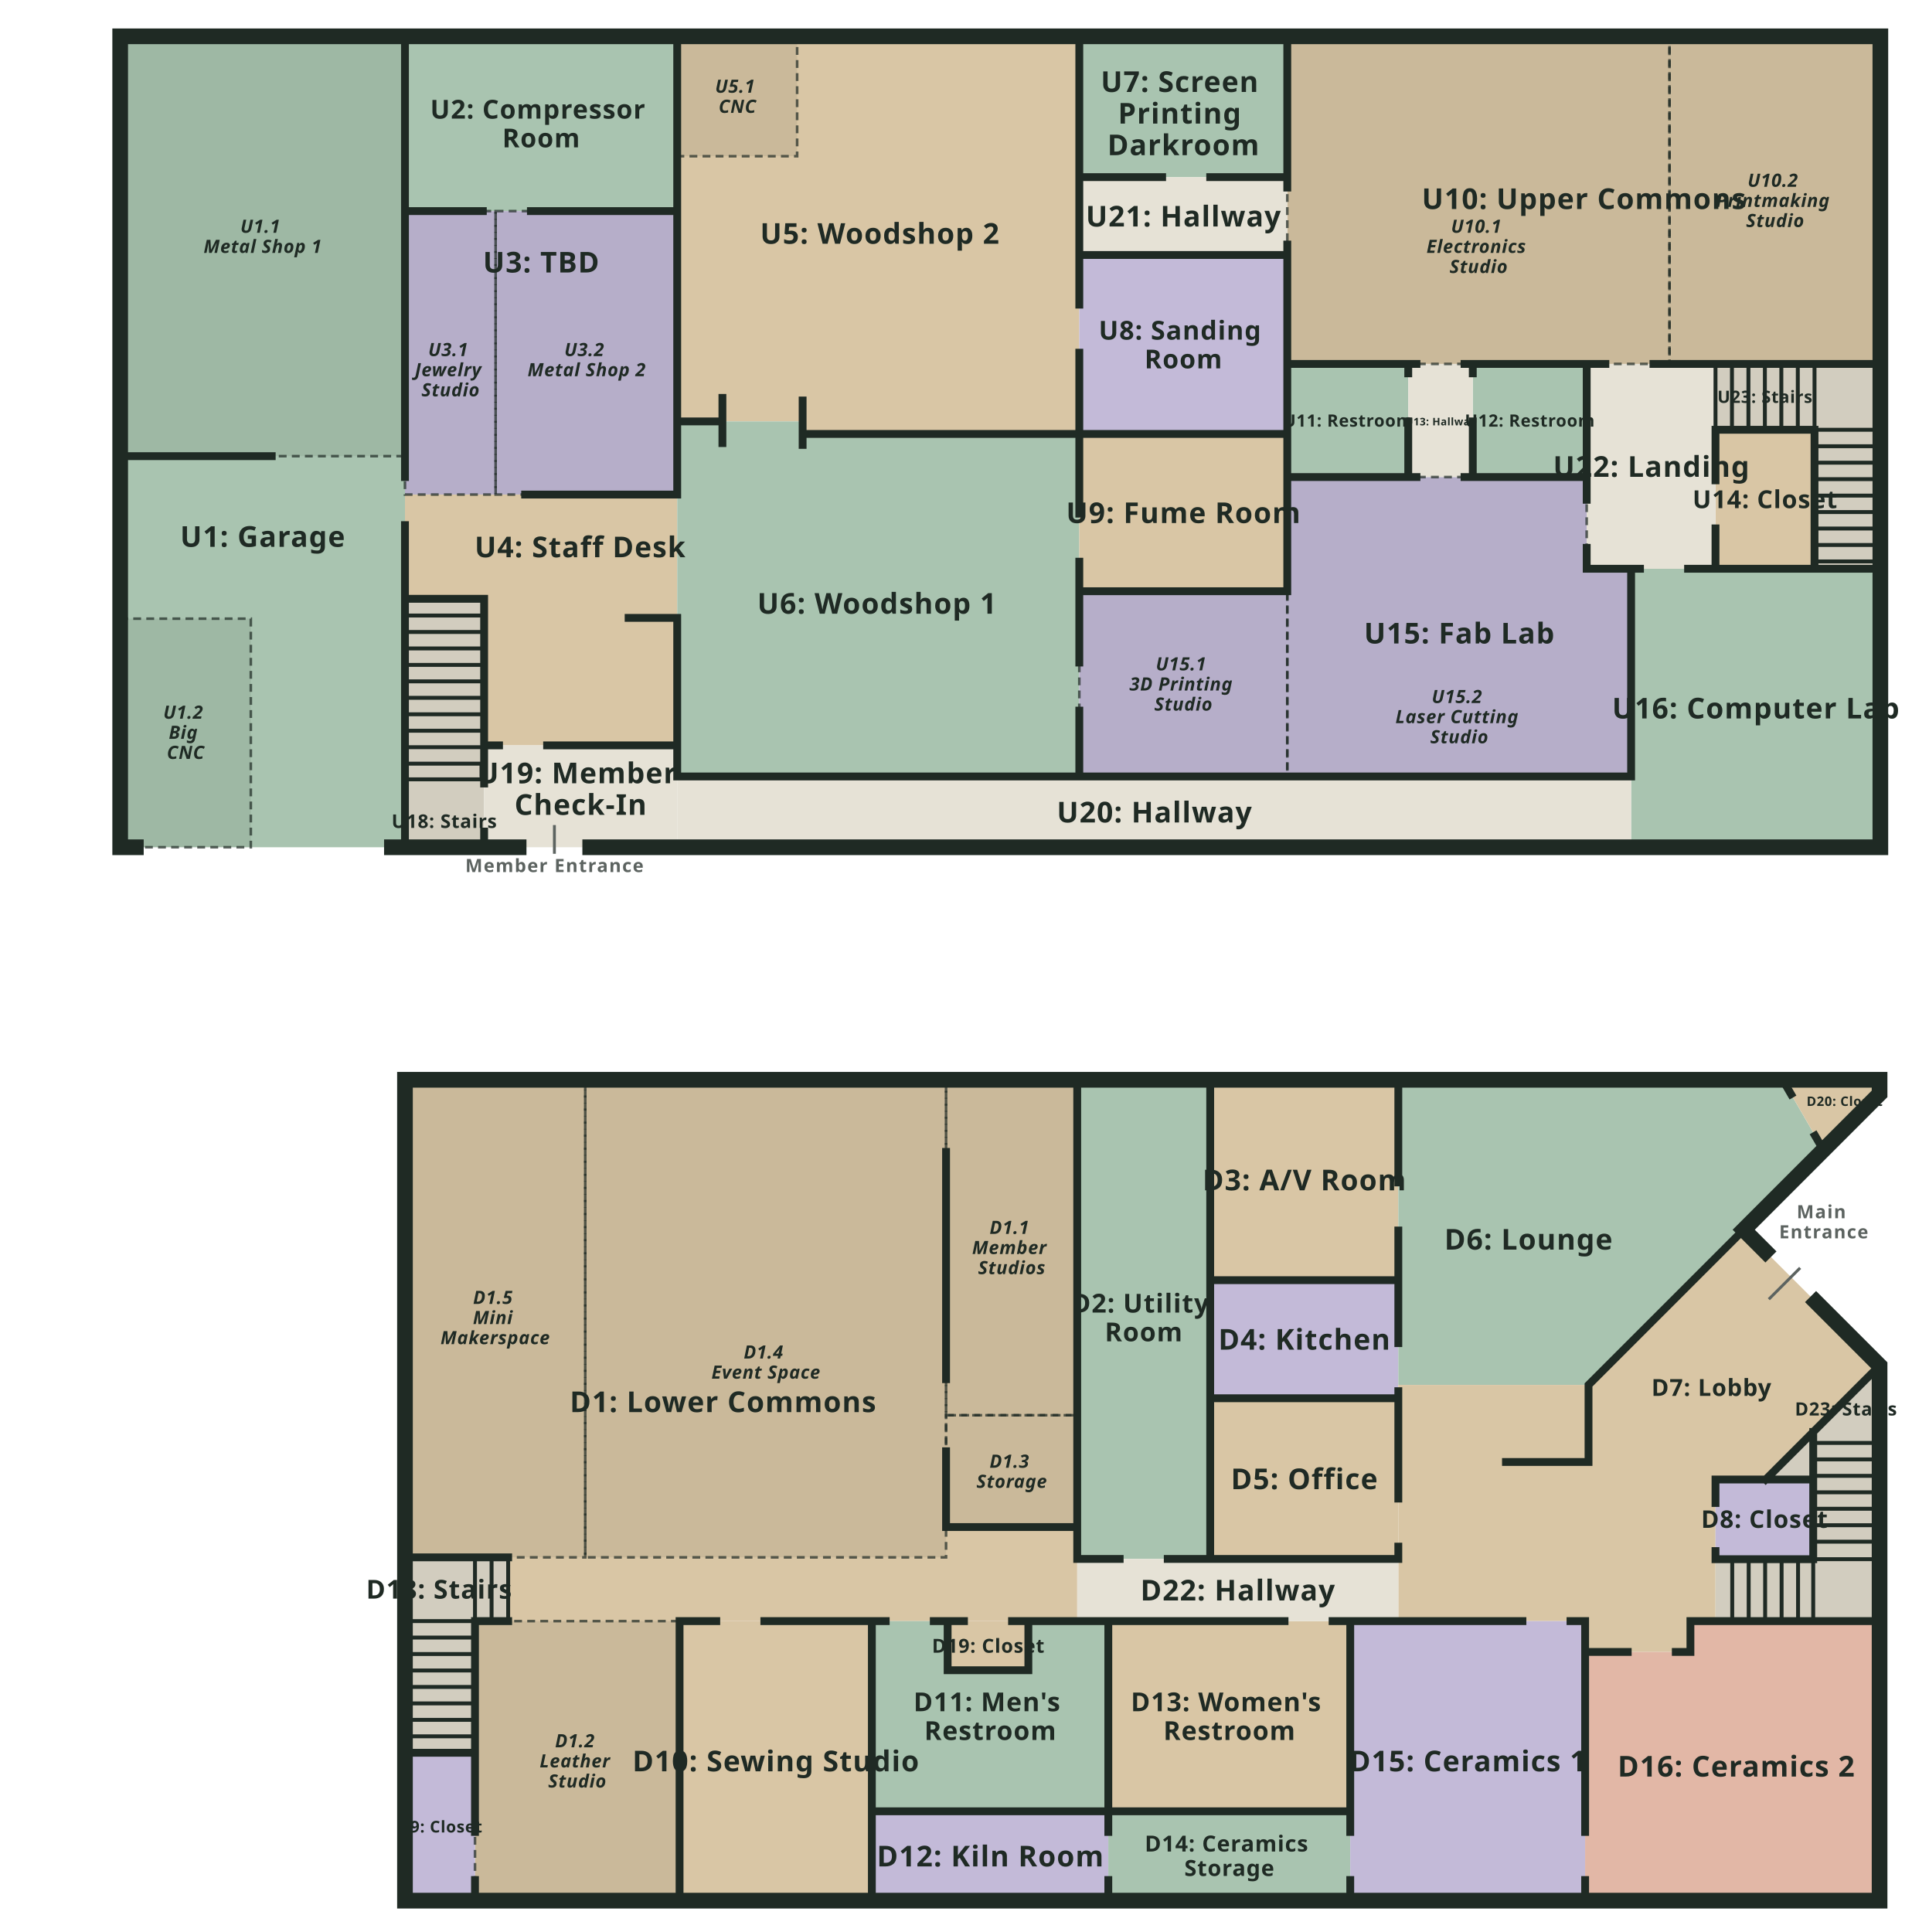
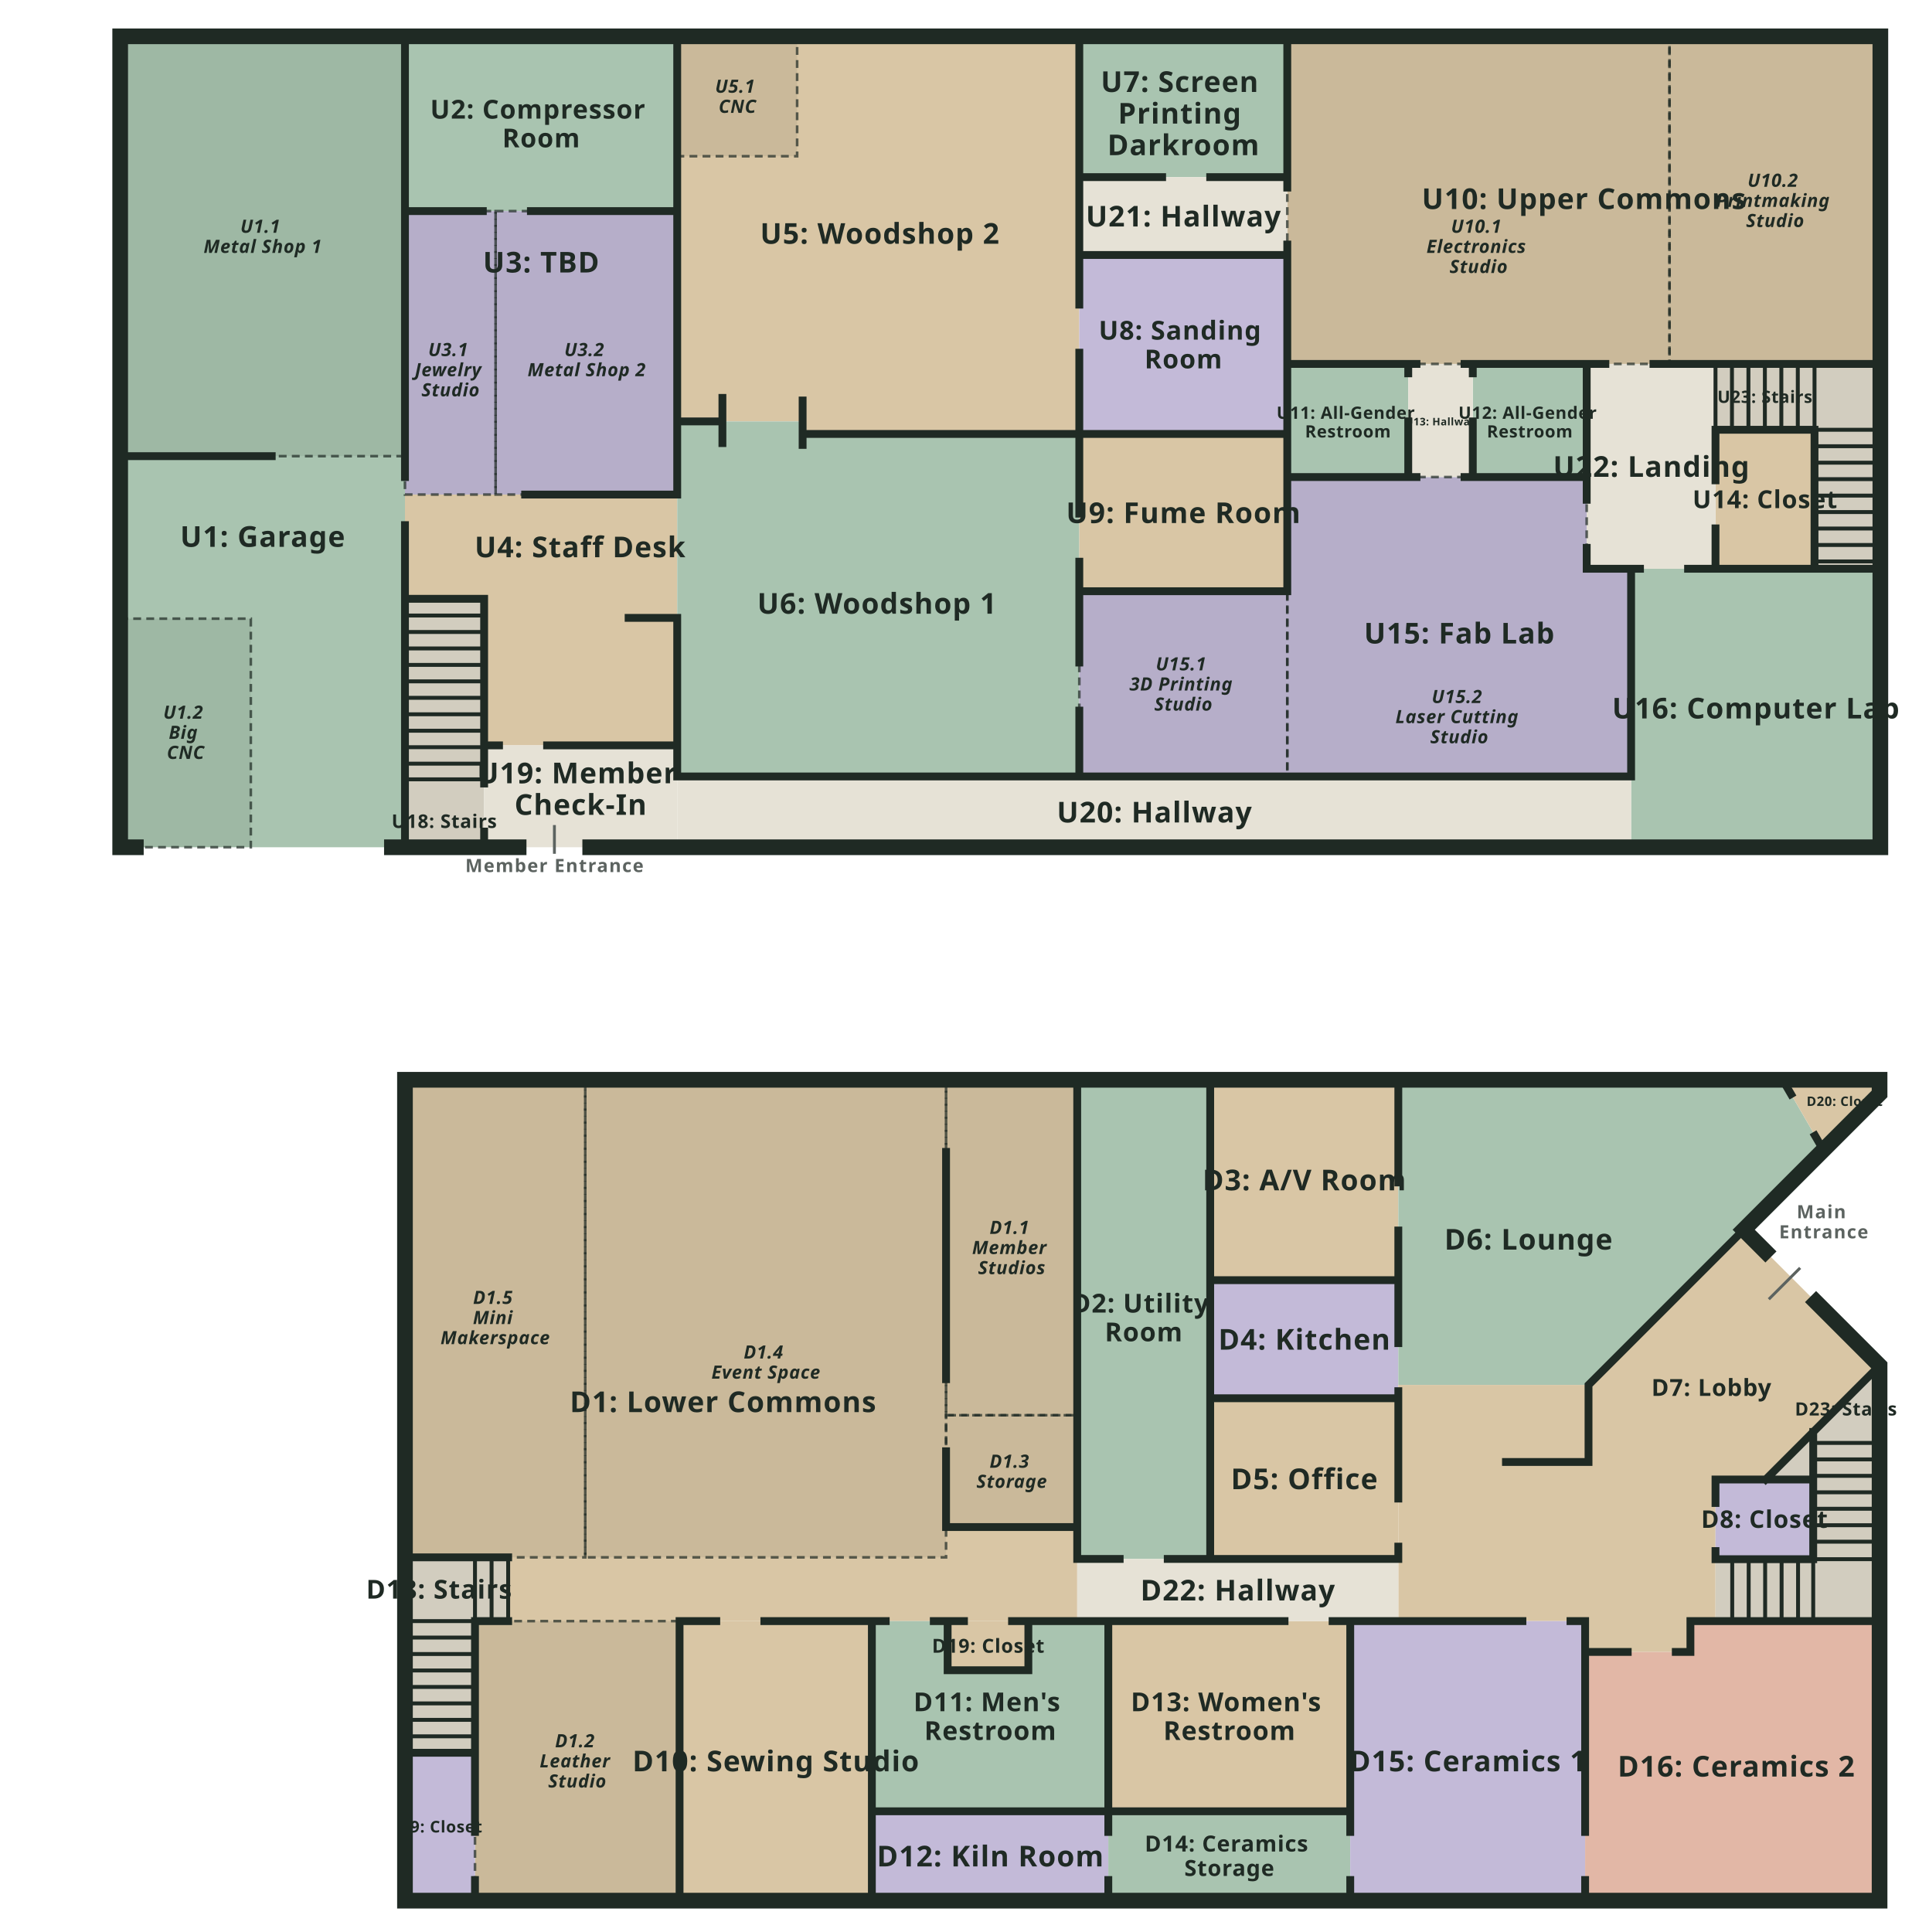
<svg xmlns="http://www.w3.org/2000/svg" viewBox="135 15.7 731.7 739.5">
  <g id="upstairs">
    <g id="up-rooms" stroke="none" fill-rule="evenodd">
      <path id="room-U1" fill="#a9c4b0" d="M181 29.6 L290 29.6 L290 340 L181 340 Z" />
      <path id="room-U2" fill="#a9c4b0" d="M290 29.6 L394.2 29.6 L394.2 96.5 L290 96.5 Z" />
      <path id="room-U3" fill="#c3bad8" d="M290 96.5 L394.2 96.5 L394.2 205 L290 205 Z" />
      <path id="room-U4" fill="#d9c6a5" d="M290 205 L394.2 205 L394.2 301 L320.3 301 L320.3 244.9 L290 244.9 Z" />
      <path id="room-U5" fill="#d9c6a5" d="M394.2 29.6 L548.1 29.6 L548.1 181.8 L442.2 181.8 L442.2 177 L394.2 177 Z" />
      <path id="room-U6" fill="#a9c4b0" d="M394.2 177 L442.2 177 L442.2 181.8 L548.1 181.8 L548.1 312.9 L394.2 312.9 Z" />
      <path id="room-U7" fill="#a9c4b0" d="M548.1 29.6 L627.7 29.6 L627.7 83.5 L548.1 83.5 Z" />
      <path id="room-U8" fill="#c3bad8" d="M548.1 113.3 L627.7 113.3 L627.7 181.8 L548.1 181.8 Z" />
      <path id="room-U9" fill="#d9c6a5" d="M548.1 181.8 L627.7 181.8 L627.7 242 L548.1 242 Z" />
      <path id="room-U15" fill="#c3bad8" d="M627.7 198.3 L742.3 198.3 L742.3 233.4 L759.3 233.4 L759.3 312.9 L548.1 312.9 L548.1 242 L627.7 242 Z" />
      <path id="room-U10" fill="#d9c6a5" d="M627.7 29.6 L854.7 29.6 L854.7 155 L627.7 155 Z" />
      <path id="room-U11" fill="#a9c4b0" d="M627.7 155 L674 155 L674 198.3 L627.7 198.3 Z" />
      <path id="room-U12" fill="#a9c4b0" d="M698.7 155 L742.3 155 L742.3 198.3 L698.7 198.3 Z" />
      <path id="room-U14" fill="#d9c6a5" d="M791.6 180.2 L829.5 180.2 L829.5 233.4 L791.6 233.4 Z" />
      <path id="room-U16" fill="#a9c4b0" d="M759.3 233.4 L854.7 233.4 L854.7 340 L759.3 340 Z" />
      <path id="room-U18" fill="#d2cdbf" d="M290 244.9 L320.3 244.9 L320.3 340 L290 340 Z" />
      <path id="room-U19" fill="#e6e2d6" d="M320.3 301 L394.2 301 L394.2 340 L320.3 340 Z" />
      <path id="room-U20" fill="#e6e2d6" d="M394.2 312.9 L759.3 312.9 L759.3 340 L394.2 340 Z" />
      <path id="room-U21" fill="#e6e2d6" d="M548.1 83.5 L627.7 83.5 L627.7 113.3 L548.1 113.3 Z" />
      <path id="room-U13" fill="#e6e2d6" d="M674 155 L698.7 155 L698.7 198.3 L674 198.3 Z" />
      <path id="room-U22" fill="#e6e2d6" d="M742.3 155 L791.6 155 L791.6 233.4 L742.3 233.4 Z" />
      <path id="room-U23" fill="#d2cdbf" d="M791.6 155 L854.7 155 L854.7 233.4 L829.5 233.4 L829.5 180.2 L791.6 180.2 Z" />
    </g>
    <g id="up-zones" fill="#1f2a24" fill-opacity="0.08" stroke="#1f2a24" stroke-width="1" stroke-dasharray="3 2" stroke-opacity="0.7">
      <path id="zone-U1.1" data-room="U1" d="M181 29.6 L290 29.6 L290 190.3 L181 190.3 Z" />
      <path id="zone-U1.2" data-room="U1" d="M181 252.5 L231 252.5 L231 340 L181 340 Z" />
      <path id="zone-U5.1" data-room="U5" d="M394.2 29.6 L440.1 29.6 L440.1 75.5 L394.2 75.5 Z" />
      <path id="zone-U10.1" data-room="U10" d="M627.7 29.6 L774 29.6 L774 155 L627.7 155 Z" />
      <path id="zone-U10.2" data-room="U10" d="M774 29.6 L854.7 29.6 L854.7 155 L774 155 Z" />
      <path id="zone-U15.1" data-room="U15" d="M548.1 242 L627.7 242 L627.7 312.9 L548.1 312.9 Z" />
      <path id="zone-U15.2" data-room="U15" d="M627.7 198.3 L742.3 198.3 L742.3 233.4 L759.3 233.4 L759.3 312.9 L627.7 312.9 Z" />
      <path id="zone-U3.1" data-room="U3" d="M290 96.5 L324.7 96.5 L324.7 205 L290 205 Z" />
      <path id="zone-U3.2" data-room="U3" d="M324.7 96.5 L394.2 96.5 L394.2 205 L324.7 205 Z" />
    </g>
    <g id="up-walls" fill="none" stroke="#1f2a24" stroke-linecap="square">
      <path id="up-exterior" stroke-width="6" d="M333.5 340 H285 M187 340 H181 V29.6 H854.7 V340 H360.9" />
      <path id="up-interior" stroke-width="3" d="M181 190.3 H239 M290 29.6 V198.3 M290 216.7 V340 M290 244.9 H320.3 V315.6 M320.3 334 V340 M290 96.5 H319.8 M338.2 96.5 H394.2 M394.2 29.6 V205 H336 M375.6 252.2 H394.2 V312.9 M320.3 301 H326 M344.4 301 H394.2 M394.2 312.9 H759.3 M442.2 181.8 H627.7 M442.2 169 V186 M394.2 177 H411.5 M411.5 168 V185.3 M548.1 29.6 V132.3 M548.1 150.7 V212.3 M548.1 230.7 V269.3 M548.1 287.7 V312.9 M548.1 83.5 H579.8 M598.2 83.5 H627.7 M627.7 29.6 V87.5 M627.7 109.3 V242 M548.1 113.3 H627.7 M548.1 242 H627.7 M627.7 155 H677.15 M627.7 198.3 H677.15 M674 155 V158.6 M674 177 V198.3 M695.55 155 H749.45 M742.3 155 V207 M695.55 198.3 H742.3 M698.7 155 V158.6 M698.7 177 V198.3 M742.3 225.4 V233.4 H762.7 M759.3 233.4 V312.9 M767.85 155 H854.7 M791.6 180.2 V199.55 M791.6 217.95 V233.4 M791.6 180.2 H829.5 V233.4 M781.1 233.4 H854.7" />
      <path id="up-stairs" stroke-width="1.5" d="M290 245 H320.3 V314 H290 Z M290 251.3 H320.3 M290 257.6 H320.3 M290 263.9 H320.3 M290 270.2 H320.3 M290 276.5 H320.3 M290 282.8 H320.3 M290 289.1 H320.3 M290 295.4 H320.3 M290 301.7 H320.3 M290 308 H320.3 M791.6 155 H829.5 V180.2 H791.6 Z M797.9 155 V180.2 M804.2 155 V180.2 M810.5 155 V180.2 M816.8 155 V180.2 M823.1 155 V180.2 M829.5 180.2 H854.7 V233.4 H829.5 Z M829.5 186.5 H854.7 M829.5 192.8 H854.7 M829.5 199.1 H854.7 M829.5 205.4 H854.7 M829.5 211.7 H854.7 M829.5 218 H854.7 M829.5 224.3 H854.7 M829.5 230.6 H854.7" />
    </g>
    <g id="up-room-labels" stroke="none" fill="#1f2a24" font-family="'Archivo Narrow', sans-serif" font-weight="600" text-anchor="middle" letter-spacing="0.03em" style="text-transform:uppercase">
      <text id="label-U1" x="235.5" y="225" font-size="11">
        <tspan x="235.5" dy="0">U1: Garage</tspan>
      </text>
      <text id="label-U2" x="342.1" y="61.1" font-size="10">
        <tspan x="342.1" dy="0">U2: Compressor</tspan>
        <tspan x="342.1" dy="11.00">Room</tspan>
      </text>
      <text id="label-U3" x="342.1" y="120" font-size="11">
        <tspan x="342.1" dy="0">U3: TBD</tspan>
      </text>
      <text id="label-U4" x="357" y="229" font-size="11">
        <tspan x="357" dy="0">U4: Staff Desk</tspan>
      </text>
      <text id="label-U5" x="471.7" y="109" font-size="11">
        <tspan x="471.7" dy="0">U5: Woodshop 2</tspan>
      </text>
      <text id="label-U6" x="470.6" y="250.6" font-size="11">
        <tspan x="470.6" dy="0">U6: Woodshop 1</tspan>
      </text>
      <text id="label-U7" x="587.9" y="50.9" font-size="11">
        <tspan x="587.9" dy="0">U7: Screen</tspan>
        <tspan x="587.9" dy="12.10">Printing</tspan>
        <tspan x="587.9" dy="12.10">Darkroom</tspan>
      </text>
      <text id="label-U8" x="587.9" y="145.7" font-size="10">
        <tspan x="587.9" dy="0">U8: Sanding</tspan>
        <tspan x="587.9" dy="11.00">Room</tspan>
      </text>
      <text id="label-U9" x="587.9" y="215.9" font-size="11">
        <tspan x="587.9" dy="0">U9: Fume Room</tspan>
      </text>
      <text id="label-U15" x="693.5" y="262" font-size="11">
        <tspan x="693.5" dy="0">U15: Fab Lab</tspan>
      </text>
      <text id="label-U10" x="741.2" y="95.7" font-size="11">
        <tspan x="741.2" dy="0">U10: Upper Commons</tspan>
      </text>
-       <text id="label-U11" x="650.9" y="179" font-size="6.5">
-         <tspan x="650.9" dy="0">U11: Restroom</tspan>
-       </text>
-       <text id="label-U12" x="720.5" y="179" font-size="6.5">
-         <tspan x="720.5" dy="0">U12: Restroom</tspan>
+       <text id="label-U11" x="650.9" y="176" font-size="6.5">
+         <tspan x="650.9" dy="0">U11: All-Gender</tspan>
+         <tspan x="650.9" dy="7.15">Restroom</tspan>
+       </text>
+       <text id="label-U12" x="720.5" y="176" font-size="6.5">
+         <tspan x="720.5" dy="0">U12: All-Gender</tspan>
+         <tspan x="720.5" dy="7.15">Restroom</tspan>
      </text>
      <text id="label-U14" x="810.5" y="210.2" font-size="9.5">
        <tspan x="810.5" dy="0">U14: Closet</tspan>
      </text>
      <text id="label-U16" x="807" y="290.7" font-size="11">
        <tspan x="807" dy="0">U16: Computer Lab</tspan>
      </text>
      <text id="label-U18" x="305" y="332.6" font-size="7.2">
        <tspan x="305" dy="0">U18: Stairs</tspan>
      </text>
      <text id="label-U19" x="357.2" y="315.5" font-size="11">
        <tspan x="357.2" dy="0">U19: Member</tspan>
        <tspan x="357.2" dy="12.10">Check-In</tspan>
      </text>
      <text id="label-U20" x="576.8" y="330.5" font-size="11">
        <tspan x="576.8" dy="0">U20: Hallway</tspan>
      </text>
      <text id="label-U21" x="587.9" y="102.4" font-size="11">
        <tspan x="587.9" dy="0">U21: Hallway</tspan>
      </text>
      <text id="label-U13" x="686.4" y="178.5" font-size="4">
        <tspan x="686.4" dy="0">U13: Hallway</tspan>
      </text>
      <text id="label-U22" x="767" y="198.2" font-size="11">
        <tspan x="767" dy="0">U22: Landing</tspan>
      </text>
      <text id="label-U23" x="810.5" y="169.9" font-size="6.5">
        <tspan x="810.5" dy="0">U23: Stairs</tspan>
      </text>
    </g>
    <g id="up-zone-labels" stroke="none" fill="#1f2a24" font-family="'Archivo Narrow', sans-serif" font-weight="600" font-style="italic" text-anchor="middle" letter-spacing="0.03em" style="text-transform:uppercase">
      <text id="zlabel-U1.1" x="235.5" y="104.8" font-size="7">
        <tspan x="235.5" dy="0">U1.1</tspan>
        <tspan x="235.5" dy="7.70">Metal Shop 1</tspan>
      </text>
      <text id="zlabel-U1.2" x="206" y="290.8" font-size="7">
        <tspan x="206" dy="0">U1.2</tspan>
        <tspan x="206" dy="7.70">Big</tspan>
        <tspan x="206" dy="7.70">CNC</tspan>
      </text>
      <text id="zlabel-U5.1" x="417.2" y="51.2" font-size="7">
        <tspan x="417.2" dy="0">U5.1</tspan>
        <tspan x="417.2" dy="7.70">CNC</tspan>
      </text>
      <text id="zlabel-U10.1" x="700.9" y="104.8" font-size="7">
        <tspan x="700.9" dy="0">U10.1</tspan>
        <tspan x="700.9" dy="7.70">Electronics</tspan>
        <tspan x="700.9" dy="7.70">Studio</tspan>
      </text>
      <text id="zlabel-U10.2" x="814.4" y="87.2" font-size="7">
        <tspan x="814.4" dy="0">U10.2</tspan>
        <tspan x="814.4" dy="7.70">Printmaking</tspan>
        <tspan x="814.4" dy="7.70">Studio</tspan>
      </text>
      <text id="zlabel-U15.1" x="587.9" y="272.3" font-size="7">
        <tspan x="587.9" dy="0">U15.1</tspan>
        <tspan x="587.9" dy="7.70">3D Printing</tspan>
        <tspan x="587.9" dy="7.70">Studio</tspan>
      </text>
      <text id="zlabel-U15.2" x="693.5" y="284.8" font-size="7">
        <tspan x="693.5" dy="0">U15.2</tspan>
        <tspan x="693.5" dy="7.70">Laser Cutting</tspan>
        <tspan x="693.5" dy="7.70">Studio</tspan>
      </text>
      <text id="zlabel-U3.1" x="307.4" y="152" font-size="7">
        <tspan x="307.4" dy="0">U3.1</tspan>
        <tspan x="307.4" dy="7.70">Jewelry</tspan>
        <tspan x="307.4" dy="7.70">Studio</tspan>
      </text>
      <text id="zlabel-U3.2" x="359.5" y="152" font-size="7">
        <tspan x="359.5" dy="0">U3.2</tspan>
        <tspan x="359.5" dy="7.70">Metal Shop 2</tspan>
      </text>
    </g>
    <g id="up-entrances" stroke="none" fill="#5c6360" font-family="'Archivo Narrow', sans-serif" font-weight="600" text-anchor="middle" letter-spacing="0.06em" style="text-transform:uppercase">
      <path id="arrow-member" fill="none" stroke="#5c6360" stroke-width="1.1" d="M347.2 342.5 L347.2 331.5" />
      <text id="entrance-member" x="347.2" y="349.5" font-size="7">
        <tspan x="347.2" dy="0">Member Entrance</tspan>
      </text>
    </g>
  </g>
  <g id="downstairs" transform="translate(0 50)">
    <g id="down-rooms" stroke="none" fill-rule="evenodd">
      <path id="room-D1" fill="#d9c6a5" d="M290 379 L547.3 379 L547.3 586.2 L395.1 586.2 L395.1 693.2 L316.8 693.2 L316.8 586.2 L329.5 586.2 L329.5 562.4 L290 562.4 Z" />
      <path id="room-D2" fill="#a9c4b0" d="M547.3 379 L598.2 379 L598.2 562.4 L547.3 562.4 Z" />
      <path id="room-D3" fill="#d9c6a5" d="M598.2 379 L670.2 379 L670.2 455.7 L598.2 455.7 Z" />
      <path id="room-D4" fill="#c3bad8" d="M598.2 455.7 L670.2 455.7 L670.2 500.9 L598.2 500.9 Z" />
      <path id="room-D5" fill="#d9c6a5" d="M598.2 500.9 L670.2 500.9 L670.2 562.4 L598.2 562.4 Z" />
      <path id="room-D6" fill="#a9c4b0" d="M670.2 379 L817.3 379 L832.9 405.9 L802.4 436.4 L743 495.8 L670.2 495.8 Z" />
      <path id="room-D7" fill="#d9c6a5" d="M802.4 436.4 L854.4 488.4 L810.8 532 L791.6 532 L791.6 586.2 L782 586.2 L782 598 L741.7 598 L741.7 586.2 L670.2 586.2 L670.2 495.8 L743 495.8 Z" />
      <path id="room-D20" fill="#d9c6a5" d="M817.3 379 L854.4 379 L854.4 384.4 L832.9 405.9 Z" />
      <path id="room-D8" fill="#c3bad8" d="M791.6 532 L829 532 L829 562.5 L791.6 562.5 Z" />
      <path id="room-D9" fill="#c3bad8" d="M290 636.6 L316.8 636.6 L316.8 693.2 L290 693.2 Z" />
      <path id="room-D10" fill="#d9c6a5" d="M395.1 586.2 L468.7 586.2 L468.7 693.2 L395.1 693.2 Z" />
      <path id="room-D11" fill="#a9c4b0" d="M468.7 586.2 L497.7 586.2 L497.7 605 L528.6 605 L528.6 586.2 L559.2 586.2 L559.2 659 L468.7 659 Z" />
      <path id="room-D19" fill="#d9c6a5" d="M497.7 586.2 L528.6 586.2 L528.6 605 L497.7 605 Z" />
      <path id="room-D12" fill="#c3bad8" d="M468.7 659 L559.2 659 L559.2 693.2 L468.7 693.2 Z" />
      <path id="room-D13" fill="#d9c6a5" d="M559.2 586.2 L651.8 586.2 L651.8 659 L559.2 659 Z" />
      <path id="room-D14" fill="#a9c4b0" d="M559.2 659 L651.8 659 L651.8 693.2 L559.2 693.2 Z" />
      <path id="room-D15" fill="#c3bad8" d="M651.8 586.2 L741.7 586.2 L741.7 693.2 L651.8 693.2 Z" />
      <path id="room-D16" fill="#e2b7a6" d="M741.7 598 L782 598 L782 586.2 L854.4 586.2 L854.4 693.2 L741.7 693.2 Z" />
      <path id="room-D18" fill="#d2cdbf" d="M290 561.8 L329.5 561.8 L329.5 586.2 L316.8 586.2 L316.8 636.6 L290 636.6 Z" />
      <path id="room-D22" fill="#e6e2d6" d="M547.3 562.4 L670.2 562.4 L670.2 586.2 L547.3 586.2 Z" />
      <path id="room-D23" fill="#d2cdbf" d="M810.8 532 L854.4 488.4 L854.4 586.2 L791.6 586.2 L791.6 562.5 L829 562.5 L829 532 Z" />
    </g>
    <g id="down-zones" fill="#1f2a24" fill-opacity="0.08" stroke="#1f2a24" stroke-width="1" stroke-dasharray="3 2" stroke-opacity="0.7">
      <path id="zone-D1.1" data-room="D1" d="M497.1 379 L547.3 379 L547.3 507.4 L497.1 507.4 Z" />
      <path id="zone-D1.3" data-room="D1" d="M497.1 507.4 L547.3 507.4 L547.3 550.2 L497.1 550.2 Z" />
      <path id="zone-D1.2" data-room="D1" d="M316.8 586.2 L395.1 586.2 L395.1 693.2 L316.8 693.2 Z" />
      <path id="zone-D1.4" data-room="D1" d="M359 379 L497.1 379 L497.1 561.8 L359 561.8 Z" />
      <path id="zone-D1.5" data-room="D1" d="M290 379 L359 379 L359 561.8 L290 561.8 Z" />
    </g>
    <g id="down-walls" fill="none" stroke="#1f2a24" stroke-linecap="square">
      <path id="down-exterior" stroke-width="6" d="M290 379 H854.4 V384.4 L802.4 436.4 L810.7 444.7 M830.1 464.1 L854.4 488.4 V693.2 H290 V379" />
      <path id="down-interior" stroke-width="3" d="M547.3 379 V562.4 H563.55 M497.1 406.6 V493.6 M497.1 521.2 V550.2 H547.3 M581.95 562.4 H670.2 M598.2 379 V562.4 M598.2 455.7 H670.2 M598.2 500.9 H670.2 M670.2 379 V418.3 M670.2 436.7 V479.8 M670.2 498.2 V539.3 M670.2 557.7 V562.4 M290 561.8 H329.5 M290 636.6 H316.8 M316.8 586.2 H329.5 M395.1 586.2 H409.15 M427.55 586.2 H474 M492.4 586.2 H503.95 M497.7 586.2 V605 H528.6 V586.2 M522.35 586.2 H626.65 M645.05 586.2 H717.7 M736.1 586.2 H741.7 M741.7 598 H758 M776.4 598 H782 V586.2 H854.4 M316.8 586.2 V666.9 M316.8 685.3 V693.2 M395.1 586.2 V693.2 M468.7 586.2 V693.2 M559.2 586.2 V666.9 M559.2 685.3 V693.2 M468.7 659 H651.8 M651.8 586.2 V666.9 M651.8 685.3 V693.2 M741.7 586.2 V666.9 M741.7 685.3 V693.2 M802.4 436.4 L743 495.8 V525.3 H711.4 M817.3 379 L820.5 384.5 M829.7 400.4 L832.9 405.9 M854.4 488.4 L810.8 532 M791.6 541 V532 H827.6 M791.6 559.4 V562.5 M791.6 562.5 H829 M829 513.8 V562.5" />
      <path id="down-stairs" stroke-width="1.5" d="M290 586.2 H316.8 V636.6 H290 Z M290 592.5 H316.8 M290 598.8 H316.8 M290 605.1 H316.8 M290 611.4 H316.8 M290 617.7 H316.8 M290 624 H316.8 M290 630.3 H316.8 M316.8 561.8 H329.5 V586.2 H316.8 Z M323.15 561.8 V586.2 M829 518 H854.4 V562.5 H829 Z M829 524.3 H854.4 M829 530.6 H854.4 M829 536.9 H854.4 M829 543.2 H854.4 M829 549.5 H854.4 M829 555.8 H854.4 M798 562.5 H829 V586.2 H798 Z M804.3 562.5 V586.2 M810.6 562.5 V586.2 M816.9 562.5 V586.2 M823.2 562.5 V586.2" />
    </g>
    <g id="down-room-labels" stroke="none" fill="#1f2a24" font-family="'Archivo Narrow', sans-serif" font-weight="600" text-anchor="middle" letter-spacing="0.03em" style="text-transform:uppercase">
      <text id="label-D1" x="411.7" y="506.2" font-size="11">
        <tspan x="411.7" dy="0">D1: Lower Commons</tspan>
      </text>
      <text id="label-D2" x="572.7" y="468.1" font-size="10">
        <tspan x="572.7" dy="0">D2: Utility</tspan>
        <tspan x="572.7" dy="11.00">Room</tspan>
      </text>
      <text id="label-D3" x="634.2" y="421.3" font-size="11">
        <tspan x="634.2" dy="0">D3: A/V Room</tspan>
      </text>
      <text id="label-D4" x="634.2" y="482.3" font-size="11">
        <tspan x="634.2" dy="0">D4: Kitchen</tspan>
      </text>
      <text id="label-D5" x="634.2" y="535.7" font-size="11">
        <tspan x="634.2" dy="0">D5: Office</tspan>
      </text>
      <text id="label-D6" x="720" y="444" font-size="11">
        <tspan x="720" dy="0">D6: Lounge</tspan>
      </text>
      <text id="label-D7" x="790" y="500" font-size="9">
        <tspan x="790" dy="0">D7: Lobby</tspan>
      </text>
      <text id="label-D20" x="841" y="389" font-size="5">
        <tspan x="841" dy="0">D20: Closet</tspan>
      </text>
      <text id="label-D8" x="810.3" y="550.5" font-size="9.3">
        <tspan x="810.3" dy="0">D8: Closet</tspan>
      </text>
      <text id="label-D9" x="303.4" y="667.1" font-size="6.2">
        <tspan x="303.4" dy="0">D9: Closet</tspan>
      </text>
      <text id="label-D10" x="431.9" y="643.7" font-size="11">
        <tspan x="431.9" dy="0">D10: Sewing Studio</tspan>
      </text>
      <text id="label-D11" x="514" y="620.7" font-size="10">
        <tspan x="514" dy="0">D11: Men's</tspan>
        <tspan x="514" dy="11.00">Restroom</tspan>
      </text>
      <text id="label-D19" x="513.2" y="598.3" font-size="7.4">
        <tspan x="513.2" dy="0">D19: Closet</tspan>
      </text>
      <text id="label-D12" x="514" y="680.1" font-size="11">
        <tspan x="514" dy="0">D12: Kiln Room</tspan>
      </text>
      <text id="label-D13" x="605.5" y="620.7" font-size="10">
        <tspan x="605.5" dy="0">D13: Women's</tspan>
        <tspan x="605.5" dy="11.00">Restroom</tspan>
      </text>
      <text id="label-D14" x="605.5" y="674.4" font-size="8.5">
        <tspan x="605.5" dy="0">D14: Ceramics</tspan>
        <tspan x="605.5" dy="9.35">Storage</tspan>
      </text>
      <text id="label-D15" x="696.8" y="643.7" font-size="11">
        <tspan x="696.8" dy="0">D15: Ceramics 1</tspan>
      </text>
      <text id="label-D16" x="799.5" y="645.7" font-size="11">
        <tspan x="799.5" dy="0">D16: Ceramics 2</tspan>
      </text>
      <text id="label-D18" x="303" y="577.6" font-size="10">
        <tspan x="303" dy="0">D18: Stairs</tspan>
      </text>
      <text id="label-D22" x="608.7" y="578.3" font-size="11">
        <tspan x="608.7" dy="0">D22: Hallway</tspan>
      </text>
      <text id="label-D23" x="841.5" y="507.5" font-size="7">
        <tspan x="841.5" dy="0">D23: Stairs</tspan>
      </text>
    </g>
    <g id="down-zone-labels" stroke="none" fill="#1f2a24" font-family="'Archivo Narrow', sans-serif" font-weight="600" font-style="italic" text-anchor="middle" letter-spacing="0.03em" style="text-transform:uppercase">
      <text id="zlabel-D1.1" x="522.2" y="438" font-size="7">
        <tspan x="522.2" dy="0">D1.1</tspan>
        <tspan x="522.2" dy="7.70">Member</tspan>
        <tspan x="522.2" dy="7.70">Studios</tspan>
      </text>
      <text id="zlabel-D1.3" x="522.2" y="527.5" font-size="7">
        <tspan x="522.2" dy="0">D1.3</tspan>
        <tspan x="522.2" dy="7.70">Storage</tspan>
      </text>
      <text id="zlabel-D1.2" x="355.9" y="634.5" font-size="7">
        <tspan x="355.9" dy="0">D1.2</tspan>
        <tspan x="355.9" dy="7.70">Leather</tspan>
        <tspan x="355.9" dy="7.70">Studio</tspan>
      </text>
      <text id="zlabel-D1.4" x="428.1" y="485.7" font-size="7">
        <tspan x="428.1" dy="0">D1.4</tspan>
        <tspan x="428.1" dy="7.70">Event Space</tspan>
      </text>
      <text id="zlabel-D1.5" x="324.5" y="464.8" font-size="7">
        <tspan x="324.5" dy="0">D1.5</tspan>
        <tspan x="324.5" dy="7.70">Mini</tspan>
        <tspan x="324.5" dy="7.70">Makerspace</tspan>
      </text>
    </g>
    <g id="down-entrances" stroke="none" fill="#5c6360" font-family="'Archivo Narrow', sans-serif" font-weight="600" text-anchor="middle" letter-spacing="0.06em" style="text-transform:uppercase">
      <path id="arrow-main" fill="none" stroke="#5c6360" stroke-width="1.1" d="M824 451 L812 463" />
      <text id="entrance-main" x="833" y="432" font-size="7">
        <tspan x="833" dy="0">Main</tspan>
        <tspan x="833" dy="7.70">Entrance</tspan>
      </text>
    </g>
  </g>
</svg>
